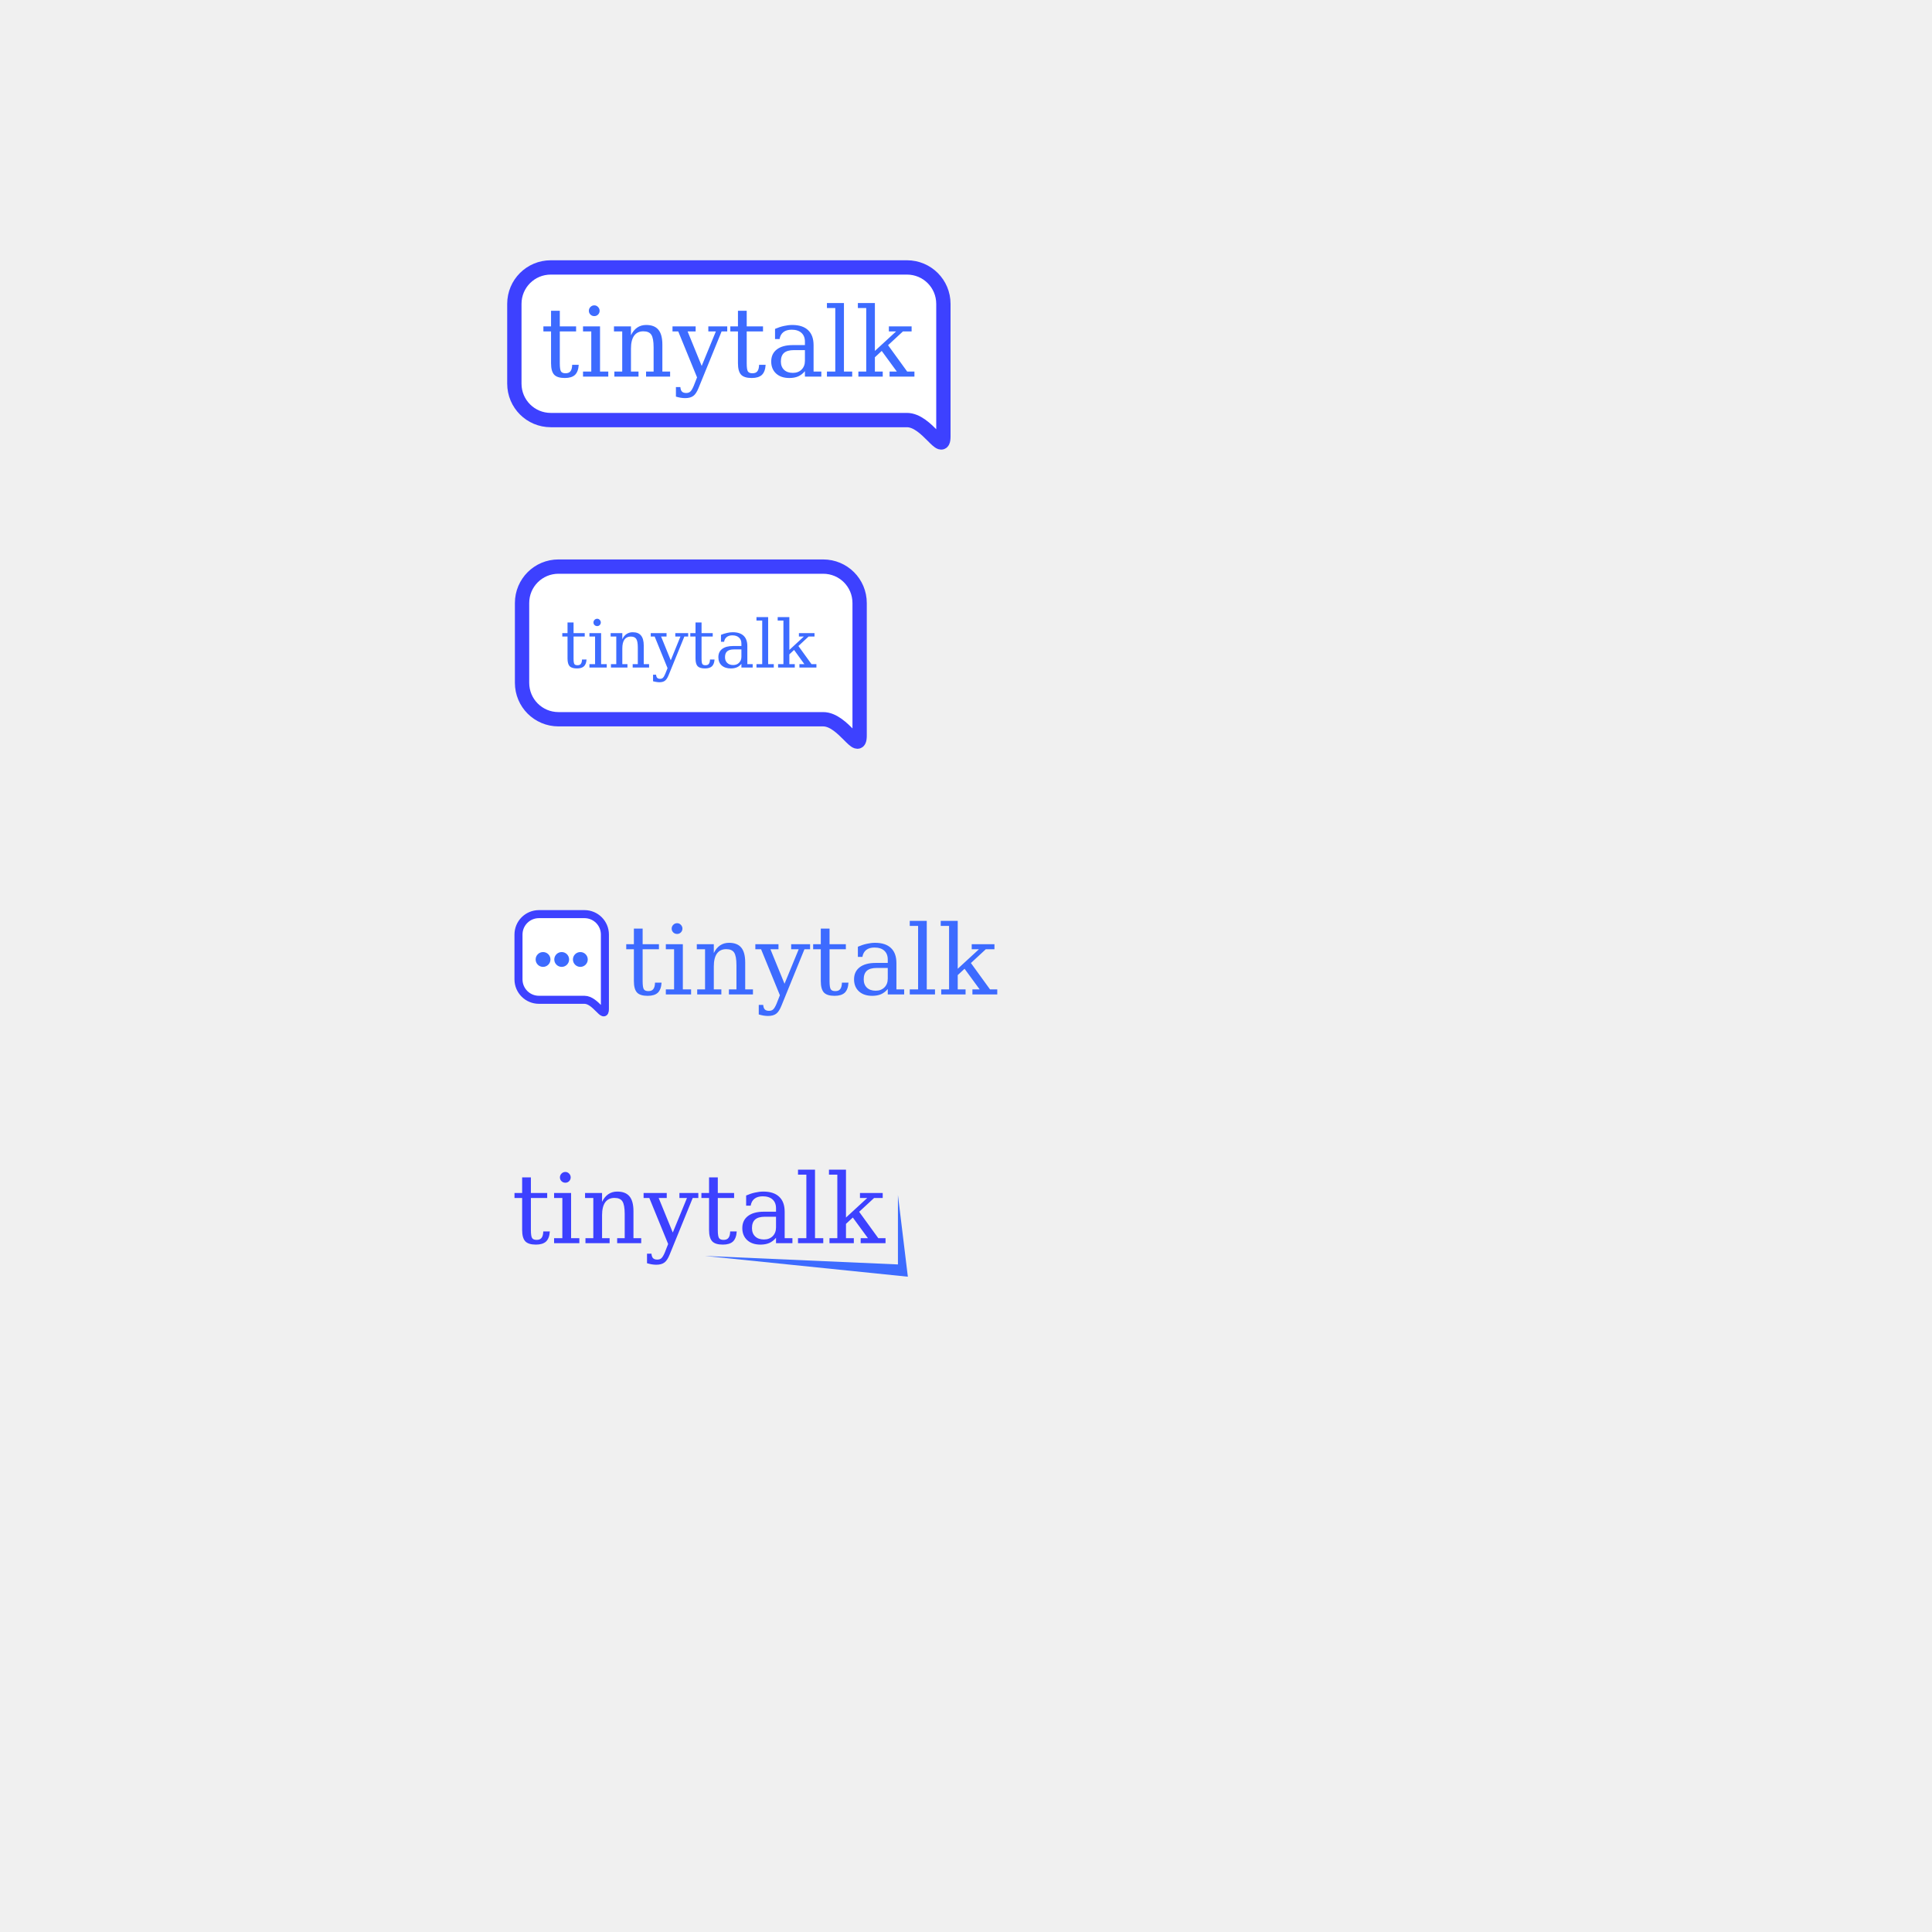
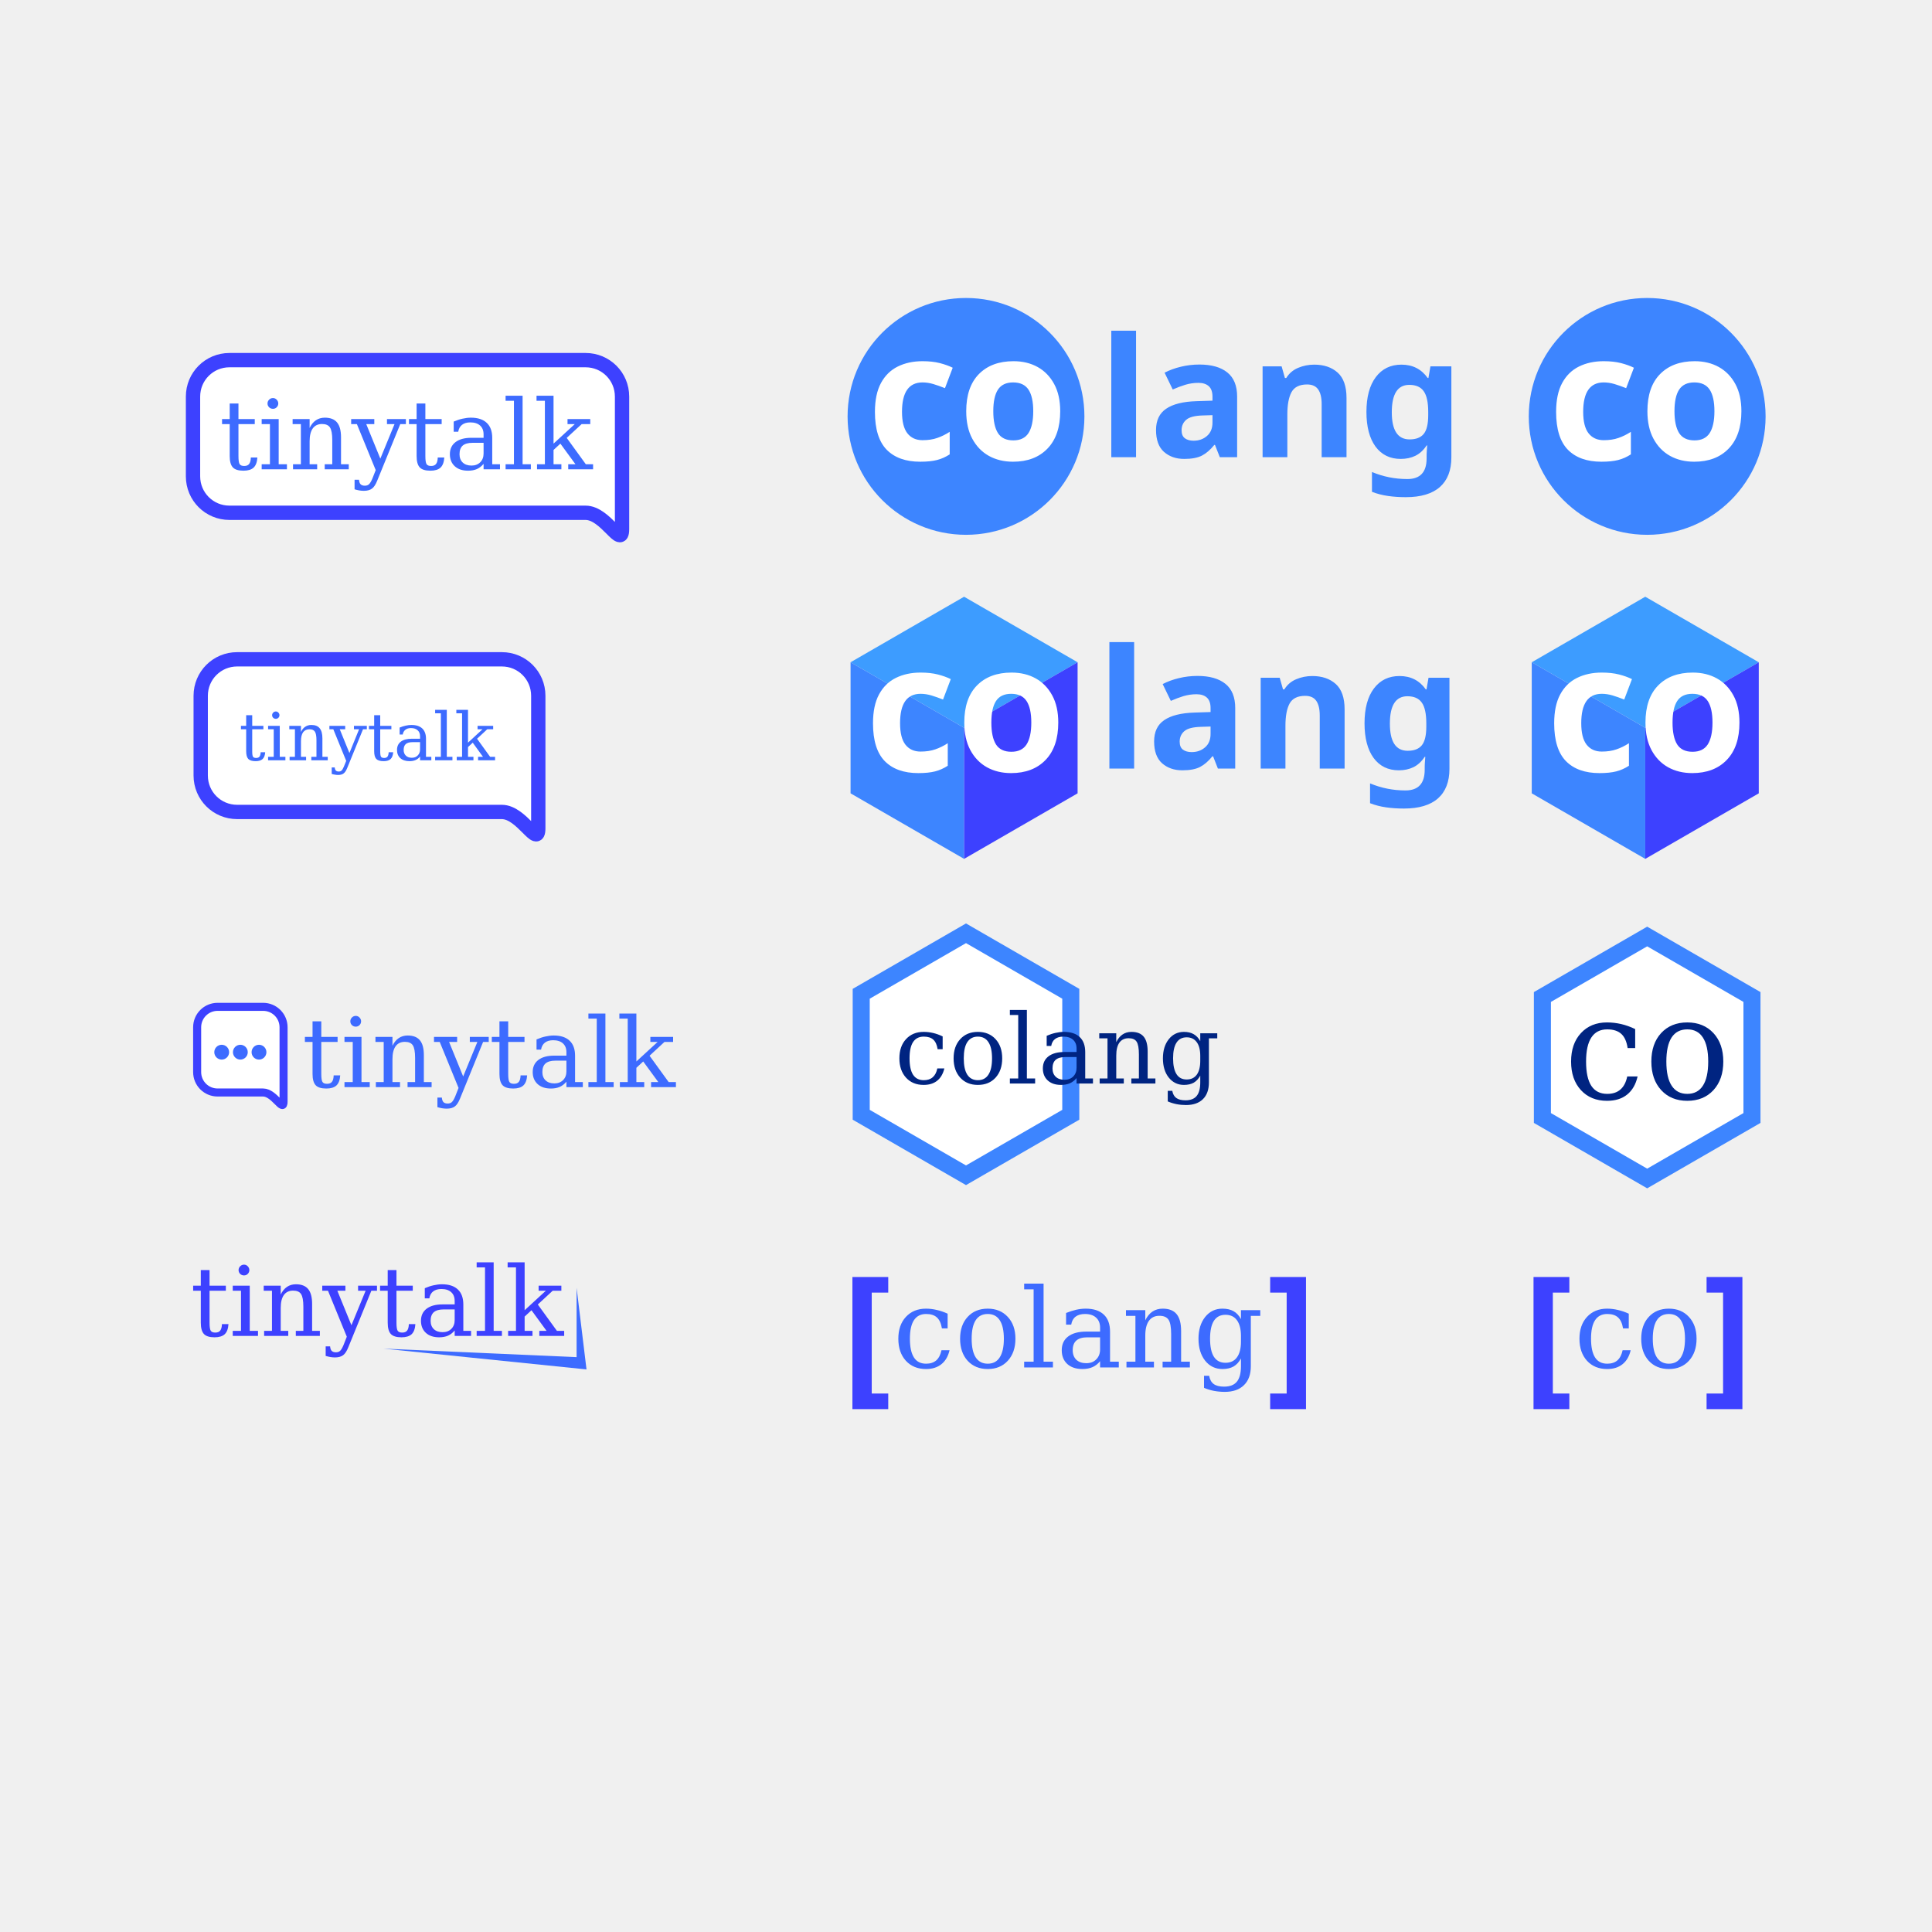
<svg xmlns="http://www.w3.org/2000/svg" width="300mm" height="300mm" viewBox="0 0 300 300" version="1.1" id="svg1963">
  <defs id="defs1957" />
  <g id="layer1" transform="translate(0,3)">
-     <g id="g932-0-1-2-6-9-3-6" transform="matrix(0.818168,0,0,0.818168,-262.3596,4.876753)" style="stroke:none;stroke-width:0.434;stroke-linecap:butt;stroke-linejoin:round;stroke-miterlimit:4;stroke-dasharray:none;stroke-opacity:1">
+     <g id="g932-0-1-2-6-9-3-6" transform="matrix(0.818168,0,0,0.818168,52.50247,-1.731362)" style="stroke:none;stroke-width:0.434;stroke-linecap:butt;stroke-linejoin:round;stroke-miterlimit:4;stroke-dasharray:none;stroke-opacity:1">
      <path id="path834-8-1-1-3-4-4-8" d="M 118.801,136.578 140.345,124.139 118.801,111.701 97.257,124.139 Z" style="fill:#3d9cff;fill-opacity:1;stroke:none;stroke-width:0.434;stroke-linecap:butt;stroke-linejoin:round;stroke-miterlimit:4;stroke-dasharray:none;stroke-opacity:1" />
      <path id="path834-9-4-6-9-4-5-5-3" d="M 97.257,149.016 118.801,161.454 V 136.578 L 97.257,124.139 Z" style="fill:#3d85ff;fill-opacity:1;stroke:none;stroke-width:0.434;stroke-linecap:butt;stroke-linejoin:round;stroke-miterlimit:4;stroke-dasharray:none;stroke-opacity:1" />
      <path id="path834-9-7-8-8-4-9-0-8-0" d="m 118.801,136.578 v 24.877 l 21.544,-12.438 -1e-5,-24.877 z" style="fill:#3d41ff;fill-opacity:1;stroke:none;stroke-width:0.434;stroke-linecap:butt;stroke-linejoin:round;stroke-miterlimit:4;stroke-dasharray:none;stroke-opacity:1" />
    </g>
    <text xml:space="preserve" style="font-style:normal;font-variant:normal;font-weight:bold;font-stretch:normal;font-size:7.761px;line-height:1.1;font-family:'Product Sans';-inkscape-font-specification:'Product Sans Bold';letter-spacing:0px;word-spacing:0px;fill:#000000;fill-opacity:1;stroke:none;stroke-width:0.265" x="231.483" y="40.741" id="text987" />
    <g id="g1280" />
-     <circle style="opacity:1;fill:#3d85ff;fill-opacity:1;stroke:none;stroke-width:3.736;stroke-linecap:butt;stroke-linejoin:round;stroke-miterlimit:4;stroke-dasharray:none;stroke-opacity:1;paint-order:normal" id="path1340" cx="-164.862" cy="68.266" r="18.387" />
-     <text xml:space="preserve" style="font-style:normal;font-variant:normal;font-weight:bold;font-stretch:normal;font-size:27.579px;line-height:1.1;font-family:'Product Sans';-inkscape-font-specification:'Product Sans Bold';letter-spacing:0px;word-spacing:0px;fill:#ffffff;fill-opacity:1;stroke:none;stroke-width:0.94;stroke-linecap:butt;stroke-linejoin:round" x="-180.238" y="75.023" id="text1587-52-2-0">
-       <tspan id="tspan1585-5-0-8" x="-180.238" y="75.023" style="fill:#ffffff;fill-opacity:1;stroke-width:0.94;stroke-linecap:butt;stroke-linejoin:round">co</tspan>
+     <circle style="opacity:1;fill:#3d85ff;fill-opacity:1;stroke:none;stroke-width:3.736;stroke-linecap:butt;stroke-linejoin:round;stroke-miterlimit:4;stroke-dasharray:none;stroke-opacity:1;paint-order:normal" id="path1340" cx="150" cy="61.658" r="18.387" />
+     <text xml:space="preserve" style="font-style:normal;font-variant:normal;font-weight:bold;font-stretch:normal;font-size:27.579px;line-height:1.1;font-family:'Product Sans';-inkscape-font-specification:'Product Sans Bold';letter-spacing:0px;word-spacing:0px;fill:#ffffff;fill-opacity:1;stroke:none;stroke-width:0.94;stroke-linecap:butt;stroke-linejoin:round" x="134.624" y="68.415" id="text1587-52-2-0">
+       <tspan id="tspan1585-5-0-8" x="134.624" y="68.415" style="fill:#ffffff;fill-opacity:1;stroke-width:0.94;stroke-linecap:butt;stroke-linejoin:round">co</tspan>
    </text>
-     <text xml:space="preserve" style="font-style:normal;font-variant:normal;font-weight:bold;font-stretch:normal;font-size:25.847px;line-height:1.1;font-family:'Product Sans';-inkscape-font-specification:'Product Sans Bold';letter-spacing:0px;word-spacing:0px;fill:#3d85ff;fill-opacity:1;stroke:none;stroke-width:0.881;stroke-linecap:butt;stroke-linejoin:round" x="-144.315" y="74.604" id="text1587-5-0-3">
-       <tspan id="tspan1585-8-1-2" x="-144.315" y="74.604" style="fill:#3d85ff;fill-opacity:1;stroke-width:0.881;stroke-linecap:butt;stroke-linejoin:round">lang</tspan>
+     <text xml:space="preserve" style="font-style:normal;font-variant:normal;font-weight:bold;font-stretch:normal;font-size:25.847px;line-height:1.1;font-family:'Product Sans';-inkscape-font-specification:'Product Sans Bold';letter-spacing:0px;word-spacing:0px;fill:#3d85ff;fill-opacity:1;stroke:none;stroke-width:0.881;stroke-linecap:butt;stroke-linejoin:round" x="170.547" y="67.996" id="text1587-5-0-3">
+       <tspan id="tspan1585-8-1-2" x="170.547" y="67.996" style="fill:#3d85ff;fill-opacity:1;stroke-width:0.881;stroke-linecap:butt;stroke-linejoin:round">lang</tspan>
    </text>
-     <text xml:space="preserve" style="font-style:normal;font-variant:normal;font-weight:bold;font-stretch:normal;font-size:27.579px;line-height:1.1;font-family:'Product Sans';-inkscape-font-specification:'Product Sans Bold';letter-spacing:0px;word-spacing:0px;fill:#ffffff;fill-opacity:1;stroke:none;stroke-width:0.94;stroke-linecap:butt;stroke-linejoin:round" x="-180.536" y="123.377" id="text1587-52-2-0-2">
-       <tspan id="tspan1585-5-0-8-6" x="-180.536" y="123.377" style="fill:#ffffff;fill-opacity:1;stroke-width:0.94;stroke-linecap:butt;stroke-linejoin:round">co</tspan>
+     <text xml:space="preserve" style="font-style:normal;font-variant:normal;font-weight:bold;font-stretch:normal;font-size:27.579px;line-height:1.1;font-family:'Product Sans';-inkscape-font-specification:'Product Sans Bold';letter-spacing:0px;word-spacing:0px;fill:#ffffff;fill-opacity:1;stroke:none;stroke-width:0.94;stroke-linecap:butt;stroke-linejoin:round" x="134.326" y="116.769" id="text1587-52-2-0-2">
+       <tspan id="tspan1585-5-0-8-6" x="134.326" y="116.769" style="fill:#ffffff;fill-opacity:1;stroke-width:0.94;stroke-linecap:butt;stroke-linejoin:round">co</tspan>
    </text>
-     <text xml:space="preserve" style="font-style:normal;font-variant:normal;font-weight:bold;font-stretch:normal;font-size:25.847px;line-height:1.1;font-family:'Product Sans';-inkscape-font-specification:'Product Sans Bold';letter-spacing:0px;word-spacing:0px;fill:#3d85ff;fill-opacity:1;stroke:none;stroke-width:0.881;stroke-linecap:butt;stroke-linejoin:round" x="-144.613" y="122.958" id="text1587-5-0-3-2">
-       <tspan id="tspan1585-8-1-2-9" x="-144.613" y="122.958" style="fill:#3d85ff;fill-opacity:1;stroke-width:0.881;stroke-linecap:butt;stroke-linejoin:round">lang</tspan>
+     <text xml:space="preserve" style="font-style:normal;font-variant:normal;font-weight:bold;font-stretch:normal;font-size:25.847px;line-height:1.1;font-family:'Product Sans';-inkscape-font-specification:'Product Sans Bold';letter-spacing:0px;word-spacing:0px;fill:#3d85ff;fill-opacity:1;stroke:none;stroke-width:0.881;stroke-linecap:butt;stroke-linejoin:round" x="170.249" y="116.35" id="text1587-5-0-3-2">
+       <tspan id="tspan1585-8-1-2-9" x="170.249" y="116.35" style="fill:#3d85ff;fill-opacity:1;stroke-width:0.881;stroke-linecap:butt;stroke-linejoin:round">lang</tspan>
    </text>
-     <path style="fill:#ffffff;fill-opacity:1;stroke:#3d85ff;stroke-width:2.646;stroke-linecap:butt;stroke-linejoin:miter;stroke-miterlimit:4;stroke-dasharray:none;stroke-opacity:1;paint-order:normal" id="path1075-5" d="m 86.513,168.535 -2.13e-4,18.788 -16.271,9.394 -16.271,-9.394 2.13e-4,-18.788 16.271,-9.394 z" transform="translate(-235.1043,-10.61356)" />
-     <text xml:space="preserve" style="font-style:normal;font-variant:normal;font-weight:bold;font-stretch:normal;font-size:15.032px;line-height:1.1;font-family:'Product Sans';-inkscape-font-specification:'Product Sans Bold';letter-spacing:0px;word-spacing:0px;fill:#002481;fill-opacity:1;stroke:none;stroke-width:0.512;stroke-linecap:butt;stroke-linejoin:round" x="-175.956" y="171.856" id="text1587-5-0-3-2-4-2-1-8">
-       <tspan id="tspan1585-8-1-2-9-3-2-7-3" x="-175.956" y="171.856" style="font-style:normal;font-variant:normal;font-weight:normal;font-stretch:normal;font-family:'DejaVu Serif';-inkscape-font-specification:'DejaVu Serif';fill:#002481;fill-opacity:1;stroke-width:0.512;stroke-linecap:butt;stroke-linejoin:round">colang</tspan>
+     <path style="fill:#ffffff;fill-opacity:1;stroke:#3d85ff;stroke-width:2.646;stroke-linecap:butt;stroke-linejoin:miter;stroke-miterlimit:4;stroke-dasharray:none;stroke-opacity:1;paint-order:normal" id="path1075-5" d="m 86.513,168.535 -2.13e-4,18.788 -16.271,9.394 -16.271,-9.394 2.13e-4,-18.788 16.271,-9.394 z" transform="translate(79.7578,-17.22168)" />
+     <text xml:space="preserve" style="font-style:normal;font-variant:normal;font-weight:bold;font-stretch:normal;font-size:15.032px;line-height:1.1;font-family:'Product Sans';-inkscape-font-specification:'Product Sans Bold';letter-spacing:0px;word-spacing:0px;fill:#002481;fill-opacity:1;stroke:none;stroke-width:0.512;stroke-linecap:butt;stroke-linejoin:round" x="138.906" y="165.248" id="text1587-5-0-3-2-4-2-1-8">
+       <tspan id="tspan1585-8-1-2-9-3-2-7-3" x="138.906" y="165.248" style="font-style:normal;font-variant:normal;font-weight:normal;font-stretch:normal;font-family:'DejaVu Serif';-inkscape-font-specification:'DejaVu Serif';fill:#002481;fill-opacity:1;stroke-width:0.512;stroke-linecap:butt;stroke-linejoin:round">colang</tspan>
    </text>
-     <path style="fill:#ffffff;fill-opacity:1;stroke:#3d85ff;stroke-width:2.646;stroke-linecap:butt;stroke-linejoin:miter;stroke-miterlimit:4;stroke-dasharray:none;stroke-opacity:1;paint-order:normal" id="path1075-5-1" d="m 86.513,168.535 -2.13e-4,18.788 -16.271,9.394 -16.271,-9.394 2.13e-4,-18.788 16.271,-9.394 z" transform="translate(-129.3306,-10.1138)" />
-     <text xml:space="preserve" style="font-style:normal;font-variant:normal;font-weight:bold;font-stretch:normal;font-size:22.253px;line-height:1.1;font-family:'Product Sans';-inkscape-font-specification:'Product Sans Bold';letter-spacing:0px;word-spacing:0px;fill:#002481;fill-opacity:1;stroke:none;stroke-width:0.759;stroke-linecap:butt;stroke-linejoin:round" x="-72.013" y="174.23" id="text1587-5-0-3-2-4-2-1-8-8">
-       <tspan id="tspan1585-8-1-2-9-3-2-7-3-7" x="-72.013" y="174.23" style="font-style:normal;font-variant:normal;font-weight:normal;font-stretch:normal;font-family:'DejaVu Serif';-inkscape-font-specification:'DejaVu Serif';fill:#002481;fill-opacity:1;stroke-width:0.759;stroke-linecap:butt;stroke-linejoin:round">co</tspan>
+     <path style="fill:#ffffff;fill-opacity:1;stroke:#3d85ff;stroke-width:2.646;stroke-linecap:butt;stroke-linejoin:miter;stroke-miterlimit:4;stroke-dasharray:none;stroke-opacity:1;paint-order:normal" id="path1075-5-1" d="m 86.513,168.535 -2.13e-4,18.788 -16.271,9.394 -16.271,-9.394 2.13e-4,-18.788 16.271,-9.394 z" transform="translate(185.5315,-16.72191)" />
+     <text xml:space="preserve" style="font-style:normal;font-variant:normal;font-weight:bold;font-stretch:normal;font-size:22.253px;line-height:1.1;font-family:'Product Sans';-inkscape-font-specification:'Product Sans Bold';letter-spacing:0px;word-spacing:0px;fill:#002481;fill-opacity:1;stroke:none;stroke-width:0.759;stroke-linecap:butt;stroke-linejoin:round" x="242.849" y="167.621" id="text1587-5-0-3-2-4-2-1-8-8">
+       <tspan id="tspan1585-8-1-2-9-3-2-7-3-7" x="242.849" y="167.621" style="font-style:normal;font-variant:normal;font-weight:normal;font-stretch:normal;font-family:'DejaVu Serif';-inkscape-font-specification:'DejaVu Serif';fill:#002481;fill-opacity:1;stroke-width:0.759;stroke-linecap:butt;stroke-linejoin:round">co</tspan>
    </text>
-     <text xml:space="preserve" style="font-style:normal;font-variant:normal;font-weight:bold;font-stretch:normal;font-size:17.122px;line-height:1.1;font-family:'Product Sans';-inkscape-font-specification:'Product Sans Bold';letter-spacing:0px;word-spacing:0px;fill:#3d6bff;fill-opacity:1;stroke:none;stroke-width:0.584;stroke-linecap:butt;stroke-linejoin:round" x="-176.229" y="215.938" id="text1587-5-0-3-2-4-2-9-8-2">
-       <tspan id="tspan1585-8-1-2-9-3-2-3-5-4" x="-176.229" y="215.938" style="font-style:normal;font-variant:normal;font-weight:normal;font-stretch:normal;font-family:'DejaVu Serif';-inkscape-font-specification:'DejaVu Serif';fill:#3d6bff;fill-opacity:1;stroke-width:0.584;stroke-linecap:butt;stroke-linejoin:round">colang</tspan>
+     <text xml:space="preserve" style="font-style:normal;font-variant:normal;font-weight:bold;font-stretch:normal;font-size:17.122px;line-height:1.1;font-family:'Product Sans';-inkscape-font-specification:'Product Sans Bold';letter-spacing:0px;word-spacing:0px;fill:#3d6bff;fill-opacity:1;stroke:none;stroke-width:0.584;stroke-linecap:butt;stroke-linejoin:round" x="138.633" y="209.33" id="text1587-5-0-3-2-4-2-9-8-2">
+       <tspan id="tspan1585-8-1-2-9-3-2-3-5-4" x="138.633" y="209.33" style="font-style:normal;font-variant:normal;font-weight:normal;font-stretch:normal;font-family:'DejaVu Serif';-inkscape-font-specification:'DejaVu Serif';fill:#3d6bff;fill-opacity:1;stroke-width:0.584;stroke-linecap:butt;stroke-linejoin:round">colang</tspan>
    </text>
-     <text xml:space="preserve" style="font-style:normal;font-variant:normal;font-weight:bold;font-stretch:normal;font-size:23.524px;line-height:1.1;font-family:'Product Sans';-inkscape-font-specification:'Product Sans Bold';letter-spacing:0px;word-spacing:0px;fill:#3d41ff;fill-opacity:1;stroke:none;stroke-width:0.802;stroke-linecap:butt;stroke-linejoin:round" x="-184.141" y="218.695" id="text1587-5-0-3-2-4-2-9-9-5">
-       <tspan id="tspan1585-8-1-2-9-3-2-3-8-1" x="-184.141" y="218.695" style="fill:#3d41ff;fill-opacity:1;stroke-width:0.802;stroke-linecap:butt;stroke-linejoin:round">[</tspan>
+     <text xml:space="preserve" style="font-style:normal;font-variant:normal;font-weight:bold;font-stretch:normal;font-size:23.524px;line-height:1.1;font-family:'Product Sans';-inkscape-font-specification:'Product Sans Bold';letter-spacing:0px;word-spacing:0px;fill:#3d41ff;fill-opacity:1;stroke:none;stroke-width:0.802;stroke-linecap:butt;stroke-linejoin:round" x="130.721" y="212.087" id="text1587-5-0-3-2-4-2-9-9-5">
+       <tspan id="tspan1585-8-1-2-9-3-2-3-8-1" x="130.721" y="212.087" style="fill:#3d41ff;fill-opacity:1;stroke-width:0.802;stroke-linecap:butt;stroke-linejoin:round">[</tspan>
    </text>
-     <text id="text1210-3" y="218.695" x="110.429" style="font-style:normal;font-variant:normal;font-weight:bold;font-stretch:normal;font-size:23.524px;line-height:1.1;font-family:'Product Sans';-inkscape-font-specification:'Product Sans Bold';letter-spacing:0px;word-spacing:0px;fill:#3d41ff;fill-opacity:1;stroke:none;stroke-width:0.802;stroke-linecap:butt;stroke-linejoin:round" xml:space="preserve" transform="scale(-1,1)">
-       <tspan style="fill:#3d41ff;fill-opacity:1;stroke-width:0.802;stroke-linecap:butt;stroke-linejoin:round" y="218.695" x="110.429" id="tspan1208-5">[</tspan>
+     <text id="text1210-3" y="212.087" x="-204.433" style="font-style:normal;font-variant:normal;font-weight:bold;font-stretch:normal;font-size:23.524px;line-height:1.1;font-family:'Product Sans';-inkscape-font-specification:'Product Sans Bold';letter-spacing:0px;word-spacing:0px;fill:#3d41ff;fill-opacity:1;stroke:none;stroke-width:0.802;stroke-linecap:butt;stroke-linejoin:round" xml:space="preserve" transform="scale(-1,1)">
+       <tspan style="fill:#3d41ff;fill-opacity:1;stroke-width:0.802;stroke-linecap:butt;stroke-linejoin:round" y="212.087" x="-204.433" id="tspan1208-5">[</tspan>
    </text>
-     <text xml:space="preserve" style="font-style:normal;font-variant:normal;font-weight:bold;font-stretch:normal;font-size:17.122px;line-height:1.1;font-family:'Product Sans';-inkscape-font-specification:'Product Sans Bold';letter-spacing:0px;word-spacing:0px;fill:#3d6bff;fill-opacity:1;stroke:none;stroke-width:0.584;stroke-linecap:butt;stroke-linejoin:round" x="-70.464" y="215.938" id="text1587-5-0-3-2-4-2-9-8-2-5">
-       <tspan id="tspan1585-8-1-2-9-3-2-3-5-4-1" x="-70.464" y="215.938" style="font-style:normal;font-variant:normal;font-weight:normal;font-stretch:normal;font-family:'DejaVu Serif';-inkscape-font-specification:'DejaVu Serif';fill:#3d6bff;fill-opacity:1;stroke-width:0.584;stroke-linecap:butt;stroke-linejoin:round">co</tspan>
+     <text xml:space="preserve" style="font-style:normal;font-variant:normal;font-weight:bold;font-stretch:normal;font-size:17.122px;line-height:1.1;font-family:'Product Sans';-inkscape-font-specification:'Product Sans Bold';letter-spacing:0px;word-spacing:0px;fill:#3d6bff;fill-opacity:1;stroke:none;stroke-width:0.584;stroke-linecap:butt;stroke-linejoin:round" x="244.399" y="209.33" id="text1587-5-0-3-2-4-2-9-8-2-5">
+       <tspan id="tspan1585-8-1-2-9-3-2-3-5-4-1" x="244.399" y="209.33" style="font-style:normal;font-variant:normal;font-weight:normal;font-stretch:normal;font-family:'DejaVu Serif';-inkscape-font-specification:'DejaVu Serif';fill:#3d6bff;fill-opacity:1;stroke-width:0.584;stroke-linecap:butt;stroke-linejoin:round">co</tspan>
    </text>
-     <text xml:space="preserve" style="font-style:normal;font-variant:normal;font-weight:bold;font-stretch:normal;font-size:23.524px;line-height:1.1;font-family:'Product Sans';-inkscape-font-specification:'Product Sans Bold';letter-spacing:0px;word-spacing:0px;fill:#3d41ff;fill-opacity:1;stroke:none;stroke-width:0.802;stroke-linecap:butt;stroke-linejoin:round" x="-78.376" y="218.695" id="text1587-5-0-3-2-4-2-9-9-5-3">
-       <tspan id="tspan1585-8-1-2-9-3-2-3-8-1-0" x="-78.376" y="218.695" style="fill:#3d41ff;fill-opacity:1;stroke-width:0.802;stroke-linecap:butt;stroke-linejoin:round">[</tspan>
+     <text xml:space="preserve" style="font-style:normal;font-variant:normal;font-weight:bold;font-stretch:normal;font-size:23.524px;line-height:1.1;font-family:'Product Sans';-inkscape-font-specification:'Product Sans Bold';letter-spacing:0px;word-spacing:0px;fill:#3d41ff;fill-opacity:1;stroke:none;stroke-width:0.802;stroke-linecap:butt;stroke-linejoin:round" x="236.486" y="212.087" id="text1587-5-0-3-2-4-2-9-9-5-3">
+       <tspan id="tspan1585-8-1-2-9-3-2-3-8-1-0" x="236.486" y="212.087" style="fill:#3d41ff;fill-opacity:1;stroke-width:0.802;stroke-linecap:butt;stroke-linejoin:round">[</tspan>
    </text>
-     <text id="text1210-3-8" y="218.695" x="42.662" style="font-style:normal;font-variant:normal;font-weight:bold;font-stretch:normal;font-size:23.524px;line-height:1.1;font-family:'Product Sans';-inkscape-font-specification:'Product Sans Bold';letter-spacing:0px;word-spacing:0px;fill:#3d41ff;fill-opacity:1;stroke:none;stroke-width:0.802;stroke-linecap:butt;stroke-linejoin:round" xml:space="preserve" transform="scale(-1,1)">
-       <tspan style="fill:#3d41ff;fill-opacity:1;stroke-width:0.802;stroke-linecap:butt;stroke-linejoin:round" y="218.695" x="42.662" id="tspan1208-5-8">[</tspan>
+     <text id="text1210-3-8" y="212.087" x="-272.201" style="font-style:normal;font-variant:normal;font-weight:bold;font-stretch:normal;font-size:23.524px;line-height:1.1;font-family:'Product Sans';-inkscape-font-specification:'Product Sans Bold';letter-spacing:0px;word-spacing:0px;fill:#3d41ff;fill-opacity:1;stroke:none;stroke-width:0.802;stroke-linecap:butt;stroke-linejoin:round" xml:space="preserve" transform="scale(-1,1)">
+       <tspan style="fill:#3d41ff;fill-opacity:1;stroke-width:0.802;stroke-linecap:butt;stroke-linejoin:round" y="212.087" x="-272.201" id="tspan1208-5-8">[</tspan>
    </text>
-     <g id="g663" transform="matrix(0.818168,0,0,0.818168,-156.5859,4.876753)" style="stroke:none;stroke-width:0.434;stroke-linecap:butt;stroke-linejoin:round;stroke-miterlimit:4;stroke-dasharray:none;stroke-opacity:1">
+     <g id="g663" transform="matrix(0.818168,0,0,0.818168,158.2762,-1.731362)" style="stroke:none;stroke-width:0.434;stroke-linecap:butt;stroke-linejoin:round;stroke-miterlimit:4;stroke-dasharray:none;stroke-opacity:1">
      <path id="path657" d="M 118.801,136.578 140.345,124.139 118.801,111.701 97.257,124.139 Z" style="fill:#3d9cff;fill-opacity:1;stroke:none;stroke-width:0.434;stroke-linecap:butt;stroke-linejoin:round;stroke-miterlimit:4;stroke-dasharray:none;stroke-opacity:1" />
      <path id="path659" d="M 97.257,149.016 118.801,161.454 V 136.578 L 97.257,124.139 Z" style="fill:#3d85ff;fill-opacity:1;stroke:none;stroke-width:0.434;stroke-linecap:butt;stroke-linejoin:round;stroke-miterlimit:4;stroke-dasharray:none;stroke-opacity:1" />
      <path id="path661" d="m 118.801,136.578 v 24.877 l 21.544,-12.438 -1e-5,-24.877 z" style="fill:#3d41ff;fill-opacity:1;stroke:none;stroke-width:0.434;stroke-linecap:butt;stroke-linejoin:round;stroke-miterlimit:4;stroke-dasharray:none;stroke-opacity:1" />
    </g>
-     <circle style="opacity:1;fill:#3d85ff;fill-opacity:1;stroke:none;stroke-width:3.736;stroke-linecap:butt;stroke-linejoin:round;stroke-miterlimit:4;stroke-dasharray:none;stroke-opacity:1;paint-order:normal" id="circle665" cx="-59.088" cy="68.266" r="18.387" />
-     <text xml:space="preserve" style="font-style:normal;font-variant:normal;font-weight:bold;font-stretch:normal;font-size:27.579px;line-height:1.1;font-family:'Product Sans';-inkscape-font-specification:'Product Sans Bold';letter-spacing:0px;word-spacing:0px;fill:#ffffff;fill-opacity:1;stroke:none;stroke-width:0.94;stroke-linecap:butt;stroke-linejoin:round" x="-74.464" y="75.023" id="text669">
-       <tspan id="tspan667" x="-74.464" y="75.023" style="fill:#ffffff;fill-opacity:1;stroke-width:0.94;stroke-linecap:butt;stroke-linejoin:round">co</tspan>
+     <circle style="opacity:1;fill:#3d85ff;fill-opacity:1;stroke:none;stroke-width:3.736;stroke-linecap:butt;stroke-linejoin:round;stroke-miterlimit:4;stroke-dasharray:none;stroke-opacity:1;paint-order:normal" id="circle665" cx="255.774" cy="61.658" r="18.387" />
+     <text xml:space="preserve" style="font-style:normal;font-variant:normal;font-weight:bold;font-stretch:normal;font-size:27.579px;line-height:1.1;font-family:'Product Sans';-inkscape-font-specification:'Product Sans Bold';letter-spacing:0px;word-spacing:0px;fill:#ffffff;fill-opacity:1;stroke:none;stroke-width:0.94;stroke-linecap:butt;stroke-linejoin:round" x="240.398" y="68.415" id="text669">
+       <tspan id="tspan667" x="240.398" y="68.415" style="fill:#ffffff;fill-opacity:1;stroke-width:0.94;stroke-linecap:butt;stroke-linejoin:round">co</tspan>
    </text>
-     <text xml:space="preserve" style="font-style:normal;font-variant:normal;font-weight:bold;font-stretch:normal;font-size:27.579px;line-height:1.1;font-family:'Product Sans';-inkscape-font-specification:'Product Sans Bold';letter-spacing:0px;word-spacing:0px;fill:#ffffff;fill-opacity:1;stroke:none;stroke-width:0.94;stroke-linecap:butt;stroke-linejoin:round" x="-74.763" y="123.377" id="text673">
-       <tspan id="tspan671" x="-74.763" y="123.377" style="fill:#ffffff;fill-opacity:1;stroke-width:0.94;stroke-linecap:butt;stroke-linejoin:round">co</tspan>
+     <text xml:space="preserve" style="font-style:normal;font-variant:normal;font-weight:bold;font-stretch:normal;font-size:27.579px;line-height:1.1;font-family:'Product Sans';-inkscape-font-specification:'Product Sans Bold';letter-spacing:0px;word-spacing:0px;fill:#ffffff;fill-opacity:1;stroke:none;stroke-width:0.94;stroke-linecap:butt;stroke-linejoin:round" x="240.099" y="116.769" id="text673">
+       <tspan id="tspan671" x="240.099" y="116.769" style="fill:#ffffff;fill-opacity:1;stroke-width:0.94;stroke-linecap:butt;stroke-linejoin:round">co</tspan>
    </text>
-     <path id="rect11992" style="fill:#ffffff;stroke:#3d41ff;stroke-width:2.223;stroke-linejoin:round;stroke-miterlimit:5" d="m 85.529,38.526 h 55.3 c 3.135,0 5.66,2.524 5.66,5.66 v 20.573 c 0,3.135 -2.524,-2.53 -5.66,-2.53 H 85.529 c -3.135,0 -5.66,-2.524 -5.66,-5.66 v -12.383 c 0,-3.135 2.524,-5.66 5.66,-5.66 z" />
-     <text xml:space="preserve" style="font-style:normal;font-variant:normal;font-weight:bold;font-stretch:normal;font-size:15.032px;line-height:1.1;font-family:'Product Sans';-inkscape-font-specification:'Product Sans Bold';letter-spacing:0px;word-spacing:0px;fill:#3d6bff;fill-opacity:1;stroke:none;stroke-width:0.512;stroke-linecap:butt;stroke-linejoin:round" x="83.941" y="55.477" id="text11212">
-       <tspan id="tspan11210" x="83.941" y="55.477" style="font-style:normal;font-variant:normal;font-weight:normal;font-stretch:normal;font-family:'DejaVu Serif';-inkscape-font-specification:'DejaVu Serif';fill:#3d6bff;fill-opacity:1;stroke-width:0.512;stroke-linecap:butt;stroke-linejoin:round">tinytalk</tspan>
+     <path id="rect11992" style="fill:#ffffff;stroke:#3d41ff;stroke-width:2.223;stroke-linejoin:round;stroke-miterlimit:5" d="m 35.631,52.922 h 55.3 c 3.135,0 5.66,2.524 5.66,5.66 v 20.573 c 0,3.135 -2.524,-2.53 -5.66,-2.53 h -55.3 c -3.135,0 -5.66,-2.524 -5.66,-5.66 v -12.383 c 0,-3.135 2.524,-5.66 5.66,-5.66 z" />
+     <text xml:space="preserve" style="font-style:normal;font-variant:normal;font-weight:bold;font-stretch:normal;font-size:15.032px;line-height:1.1;font-family:'Product Sans';-inkscape-font-specification:'Product Sans Bold';letter-spacing:0px;word-spacing:0px;fill:#3d6bff;fill-opacity:1;stroke:none;stroke-width:0.512;stroke-linecap:butt;stroke-linejoin:round" x="34.043" y="69.873" id="text11212">
+       <tspan id="tspan11210" x="34.043" y="69.873" style="font-style:normal;font-variant:normal;font-weight:normal;font-stretch:normal;font-family:'DejaVu Serif';-inkscape-font-specification:'DejaVu Serif';fill:#3d6bff;fill-opacity:1;stroke-width:0.512;stroke-linecap:butt;stroke-linejoin:round">tinytalk</tspan>
    </text>
-     <text xml:space="preserve" style="font-style:normal;font-variant:normal;font-weight:bold;font-stretch:normal;font-size:15.032px;line-height:1.1;font-family:'Product Sans';-inkscape-font-specification:'Product Sans Bold';letter-spacing:0px;word-spacing:0px;fill:#3d6bff;fill-opacity:1;stroke:none;stroke-width:0.512;stroke-linecap:butt;stroke-linejoin:round" x="96.806" y="151.413" id="text26193">
-       <tspan id="tspan26191" x="96.806" y="151.413" style="font-style:normal;font-variant:normal;font-weight:normal;font-stretch:normal;font-family:'DejaVu Serif';-inkscape-font-specification:'DejaVu Serif';fill:#3d6bff;fill-opacity:1;stroke-width:0.512;stroke-linecap:butt;stroke-linejoin:round">tinytalk</tspan>
+     <text xml:space="preserve" style="font-style:normal;font-variant:normal;font-weight:bold;font-stretch:normal;font-size:15.032px;line-height:1.1;font-family:'Product Sans';-inkscape-font-specification:'Product Sans Bold';letter-spacing:0px;word-spacing:0px;fill:#3d6bff;fill-opacity:1;stroke:none;stroke-width:0.512;stroke-linecap:butt;stroke-linejoin:round" x="46.908" y="165.809" id="text26193">
+       <tspan id="tspan26191" x="46.908" y="165.809" style="font-style:normal;font-variant:normal;font-weight:normal;font-stretch:normal;font-family:'DejaVu Serif';-inkscape-font-specification:'DejaVu Serif';fill:#3d6bff;fill-opacity:1;stroke-width:0.512;stroke-linecap:butt;stroke-linejoin:round">tinytalk</tspan>
    </text>
-     <path id="path26558" style="fill:#ffffff;stroke:#3d41ff;stroke-width:1.248;stroke-linejoin:round;stroke-miterlimit:5" d="m 83.687,138.946 h 7.066 c 1.76,0 3.176,1.417 3.176,3.176 v 11.545 c 0,1.76 -1.417,-1.42 -3.176,-1.42 h -7.066 c -1.76,0 -3.176,-1.417 -3.176,-3.176 v -6.949 c 0,-1.76 1.417,-3.176 3.176,-3.176 z" />
-     <circle style="fill:#3d6bff;fill-opacity:1;stroke:none;stroke-width:1.195;stroke-linecap:round;stroke-linejoin:round;stroke-miterlimit:5;stroke-dasharray:none;stroke-opacity:1" id="path36492" cx="84.324" cy="145.986" r="1.151" />
-     <circle style="fill:#3d6bff;fill-opacity:1;stroke:none;stroke-width:1.195;stroke-linecap:round;stroke-linejoin:round;stroke-miterlimit:5;stroke-dasharray:none;stroke-opacity:1" id="circle36926" cx="87.22" cy="145.986" r="1.151" />
-     <circle style="fill:#3d6bff;fill-opacity:1;stroke:none;stroke-width:1.195;stroke-linecap:round;stroke-linejoin:round;stroke-miterlimit:5;stroke-dasharray:none;stroke-opacity:1" id="circle36928" cx="90.115" cy="145.986" r="1.151" />
-     <path id="path39834" style="fill:#ffffff;stroke:#3d41ff;stroke-width:2.223;stroke-linejoin:round;stroke-miterlimit:5" d="m 86.724,84.981 h 41.098 c 3.135,0 5.66,2.524 5.66,5.66 v 20.573 c 0,3.135 -2.524,-2.53 -5.66,-2.53 H 86.724 c -3.135,0 -5.66,-2.524 -5.66,-5.66 V 90.64 c 0,-3.135 2.524,-5.66 5.66,-5.66 z" />
-     <text xml:space="preserve" style="font-style:normal;font-variant:normal;font-weight:bold;font-stretch:normal;font-size:10.295px;line-height:1.1;font-family:'Product Sans';-inkscape-font-specification:'Product Sans Bold';letter-spacing:0px;word-spacing:0px;fill:#3d6bff;fill-opacity:1;stroke:none;stroke-width:0.351;stroke-linecap:butt;stroke-linejoin:round" x="87.016" y="100.658" id="text39838">
-       <tspan id="tspan39836" x="87.016" y="100.658" style="font-style:normal;font-variant:normal;font-weight:normal;font-stretch:normal;font-family:'DejaVu Serif';-inkscape-font-specification:'DejaVu Serif';fill:#3d6bff;fill-opacity:1;stroke-width:0.351;stroke-linecap:butt;stroke-linejoin:round">tinytalk</tspan>
+     <path id="path26558" style="fill:#ffffff;stroke:#3d41ff;stroke-width:1.248;stroke-linejoin:round;stroke-miterlimit:5" d="m 33.789,153.342 h 7.066 c 1.76,0 3.176,1.417 3.176,3.176 v 11.545 c 0,1.76 -1.417,-1.42 -3.176,-1.42 h -7.066 c -1.76,0 -3.176,-1.417 -3.176,-3.176 v -6.949 c 0,-1.76 1.417,-3.176 3.176,-3.176 z" />
+     <circle style="fill:#3d6bff;fill-opacity:1;stroke:none;stroke-width:1.195;stroke-linecap:round;stroke-linejoin:round;stroke-miterlimit:5;stroke-dasharray:none;stroke-opacity:1" id="path36492" cx="34.426" cy="160.382" r="1.151" />
+     <circle style="fill:#3d6bff;fill-opacity:1;stroke:none;stroke-width:1.195;stroke-linecap:round;stroke-linejoin:round;stroke-miterlimit:5;stroke-dasharray:none;stroke-opacity:1" id="circle36926" cx="37.322" cy="160.382" r="1.151" />
+     <circle style="fill:#3d6bff;fill-opacity:1;stroke:none;stroke-width:1.195;stroke-linecap:round;stroke-linejoin:round;stroke-miterlimit:5;stroke-dasharray:none;stroke-opacity:1" id="circle36928" cx="40.217" cy="160.382" r="1.151" />
+     <path id="path39834" style="fill:#ffffff;stroke:#3d41ff;stroke-width:2.223;stroke-linejoin:round;stroke-miterlimit:5" d="m 36.826,99.377 h 41.098 c 3.135,0 5.66,2.524 5.66,5.66 v 20.573 c 0,3.135 -2.524,-2.53 -5.66,-2.53 H 36.826 c -3.135,0 -5.66,-2.524 -5.66,-5.66 v -12.383 c 0,-3.135 2.524,-5.66 5.66,-5.66 z" />
+     <text xml:space="preserve" style="font-style:normal;font-variant:normal;font-weight:bold;font-stretch:normal;font-size:10.295px;line-height:1.1;font-family:'Product Sans';-inkscape-font-specification:'Product Sans Bold';letter-spacing:0px;word-spacing:0px;fill:#3d6bff;fill-opacity:1;stroke:none;stroke-width:0.351;stroke-linecap:butt;stroke-linejoin:round" x="37.118" y="115.054" id="text39838">
+       <tspan id="tspan39836" x="37.118" y="115.054" style="font-style:normal;font-variant:normal;font-weight:normal;font-stretch:normal;font-family:'DejaVu Serif';-inkscape-font-specification:'DejaVu Serif';fill:#3d6bff;fill-opacity:1;stroke-width:0.351;stroke-linecap:butt;stroke-linejoin:round">tinytalk</tspan>
    </text>
-     <text xml:space="preserve" style="font-style:normal;font-variant:normal;font-weight:bold;font-stretch:normal;font-size:15.032px;line-height:1.1;font-family:'Product Sans';-inkscape-font-specification:'Product Sans Bold';letter-spacing:0px;word-spacing:0px;fill:#3d41ff;fill-opacity:1;stroke:none;stroke-width:0.512;stroke-linecap:butt;stroke-linejoin:round" x="79.454" y="190.043" id="text44567">
-       <tspan id="tspan44565" x="79.454" y="190.043" style="font-style:normal;font-variant:normal;font-weight:normal;font-stretch:normal;font-family:'DejaVu Serif';-inkscape-font-specification:'DejaVu Serif';fill:#3d41ff;fill-opacity:1;stroke-width:0.512;stroke-linecap:butt;stroke-linejoin:round">tinytalk</tspan>
+     <text xml:space="preserve" style="font-style:normal;font-variant:normal;font-weight:bold;font-stretch:normal;font-size:15.032px;line-height:1.1;font-family:'Product Sans';-inkscape-font-specification:'Product Sans Bold';letter-spacing:0px;word-spacing:0px;fill:#3d41ff;fill-opacity:1;stroke:none;stroke-width:0.512;stroke-linecap:butt;stroke-linejoin:round" x="29.556" y="204.439" id="text44567">
+       <tspan id="tspan44565" x="29.556" y="204.439" style="font-style:normal;font-variant:normal;font-weight:normal;font-stretch:normal;font-family:'DejaVu Serif';-inkscape-font-specification:'DejaVu Serif';fill:#3d41ff;fill-opacity:1;stroke-width:0.512;stroke-linecap:butt;stroke-linejoin:round">tinytalk</tspan>
    </text>
-     <path style="fill:#3d6bff;fill-opacity:1;stroke:none;stroke-width:0.265px;stroke-linecap:butt;stroke-linejoin:miter;stroke-opacity:1" d="m 109.452,192.022 29.98,1.319 v -10.775 l 1.539,12.681 z" id="path55668" />
+     <path style="fill:#3d6bff;fill-opacity:1;stroke:none;stroke-width:0.265px;stroke-linecap:butt;stroke-linejoin:miter;stroke-opacity:1" d="m 59.554,206.418 29.98,1.319 v -10.775 l 1.539,12.681 z" id="path55668" />
  </g>
</svg>
